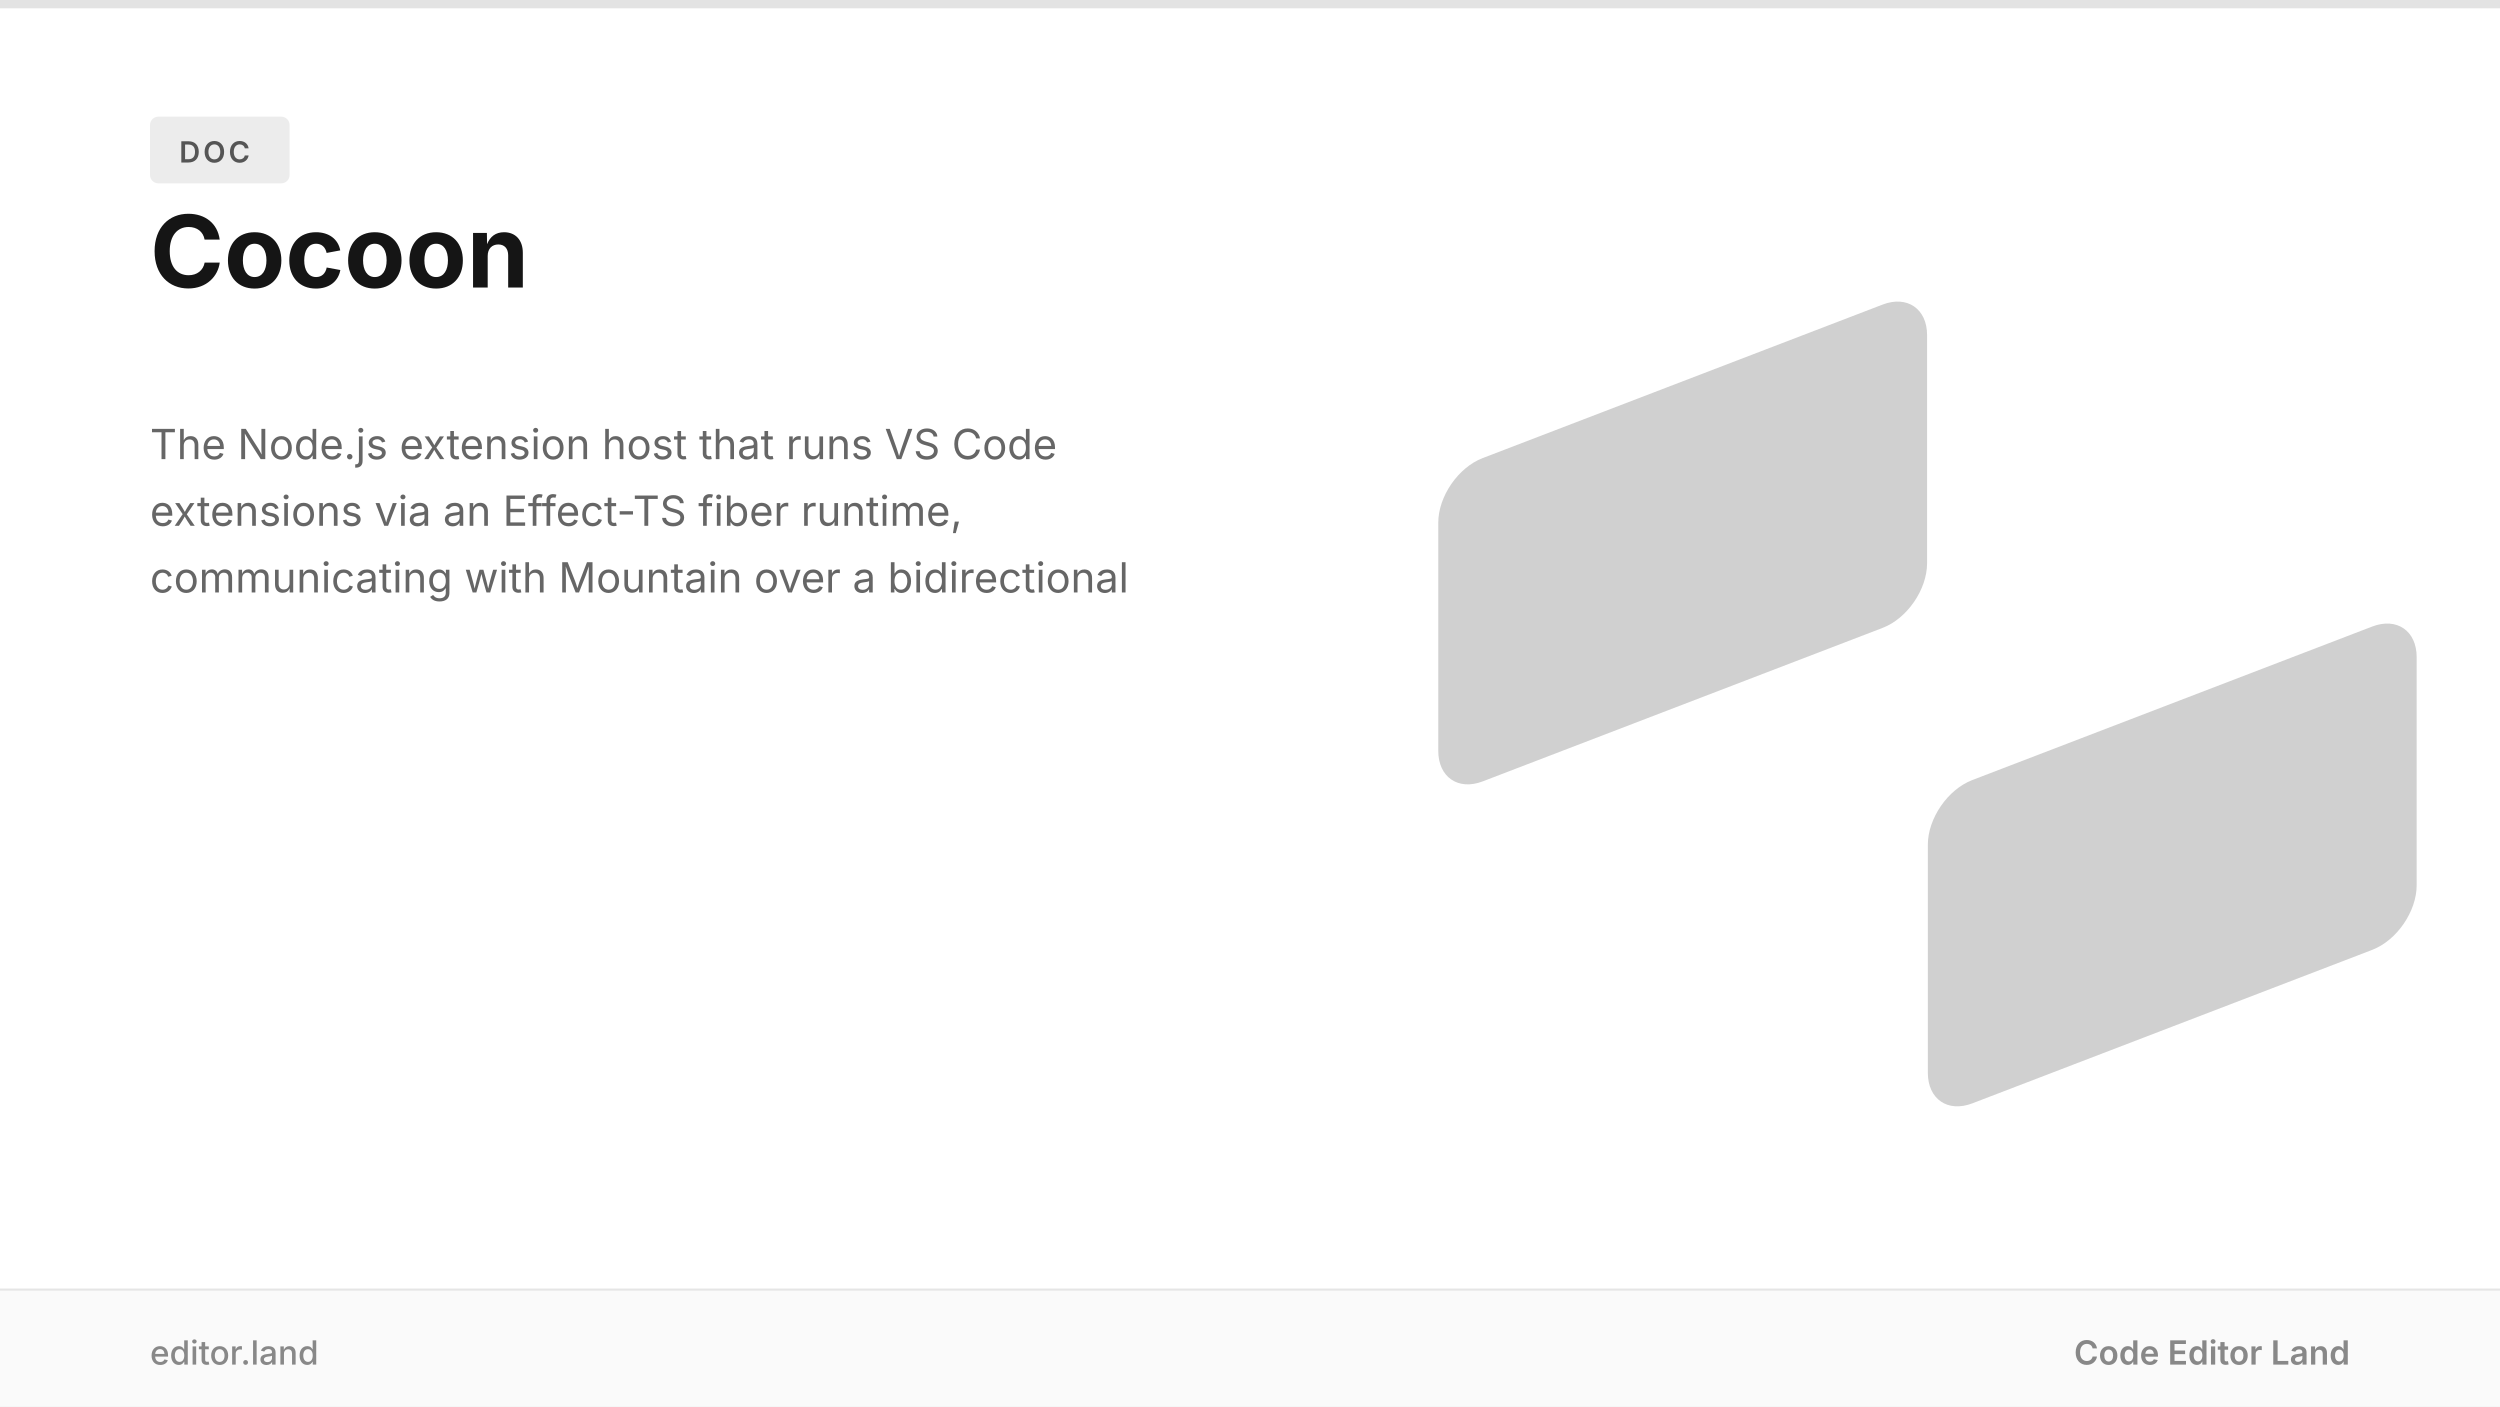
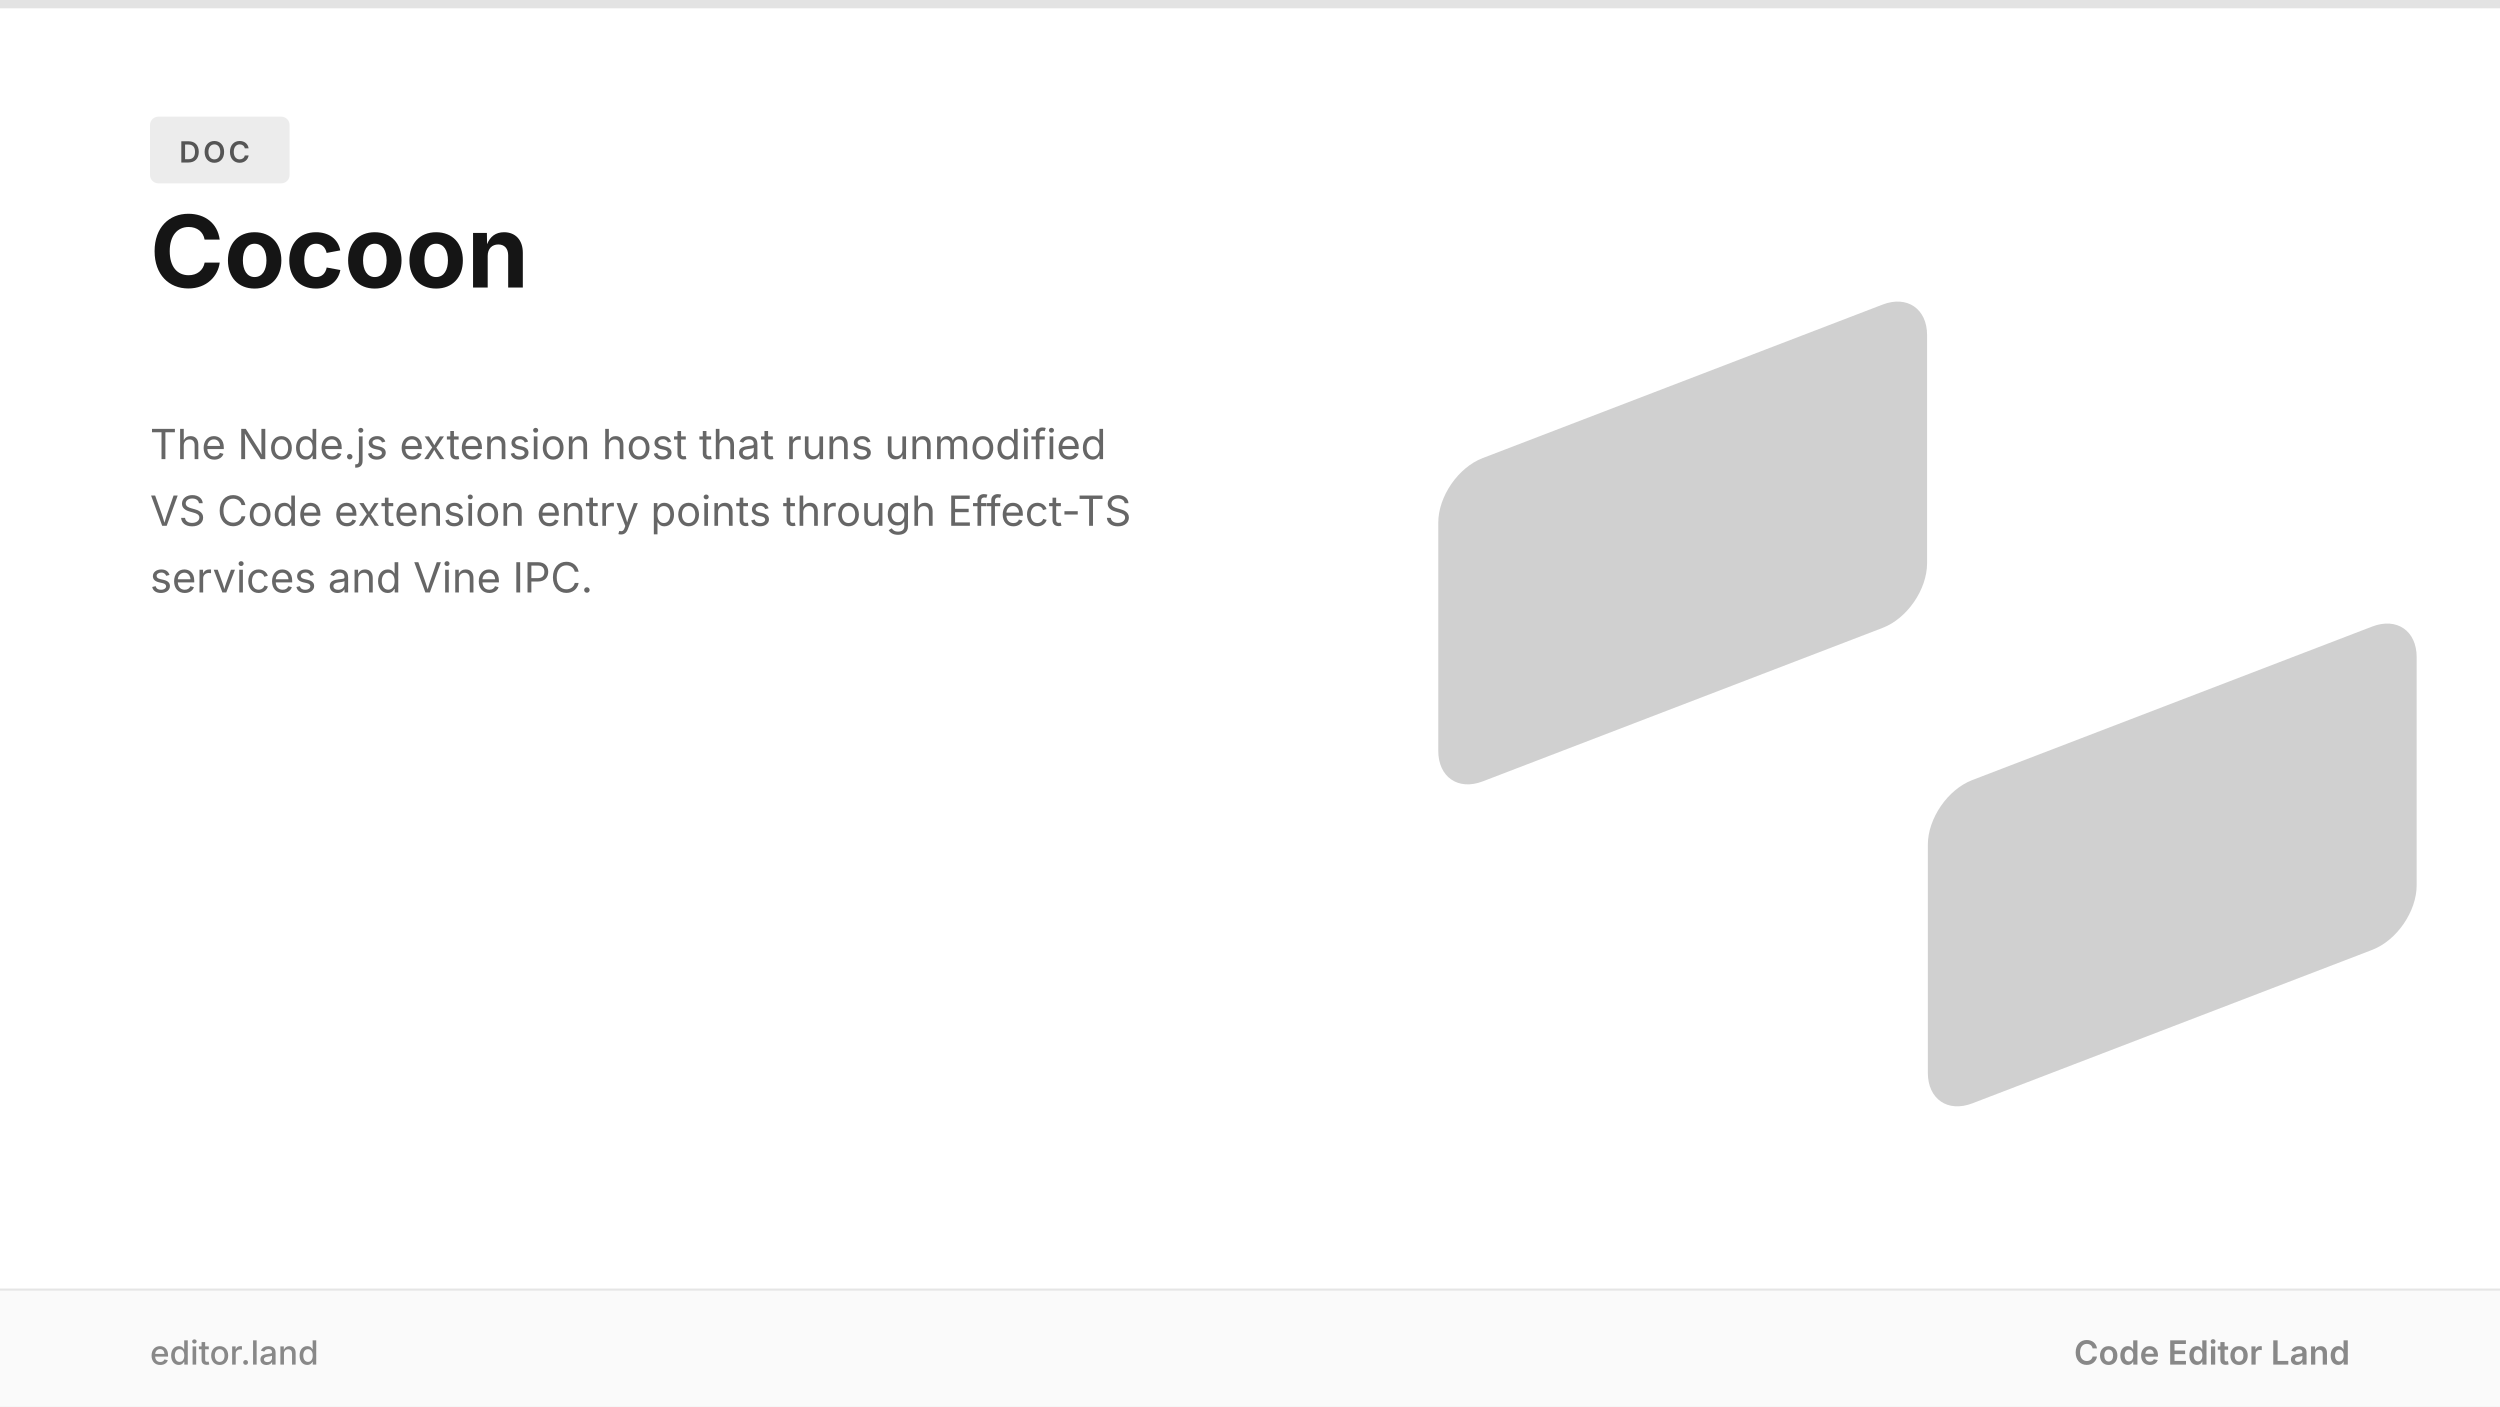
<svg xmlns="http://www.w3.org/2000/svg" width="1200" height="675" viewBox="0 0 1200 675">
  <path fill="#fff" d="M0 0h1200v675H0z" />
  <path fill="#151515" fill-opacity=".12" d="M0 0h1200v4H0z" />
  <rect width="1005.28" height="620.771" fill="#151515" fill-opacity=".2" rx="91.389" transform="matrix(-.2334 .08959 0 .25 925 138)" />
  <rect width="1005.28" height="620.771" fill="#151515" fill-opacity=".2" rx="91.389" transform="matrix(-.2334 .08959 0 .25 1160 292.55)" />
  <rect width="67" height="32" x="72" y="56" fill="#151515" fill-opacity=".08" rx="4" />
  <text x="86" y="78" fill="#555" font-family="system-ui, -apple-system, 'Segoe UI', sans-serif" font-size="14" font-weight="600" letter-spacing=".1em">DOC</text>
  <text x="72" y="138" fill="#151515" font-family="system-ui, -apple-system, 'Segoe UI', sans-serif" font-size="48" font-weight="700">Cocoon</text>
-   <text x="72" y="220.4" fill="#666" font-family="system-ui, -apple-system, 'Segoe UI', sans-serif" font-size="20" font-weight="400">The Node.js extension host that runs VS Code</text>
-   <text x="72" y="252.4" fill="#666" font-family="system-ui, -apple-system, 'Segoe UI', sans-serif" font-size="20" font-weight="400">extensions via an Effect-TS fiber runtime,</text>
-   <text x="72" y="284.4" fill="#666" font-family="system-ui, -apple-system, 'Segoe UI', sans-serif" font-size="20" font-weight="400">communicating with Mountain over a bidirectional</text>
+   <text x="72" y="220.4" fill="#666" font-family="system-ui, -apple-system, 'Segoe UI', sans-serif" font-size="20" font-weight="400">The Node.js extension host that runs unmodified</text>
+   <text x="72" y="252.4" fill="#666" font-family="system-ui, -apple-system, 'Segoe UI', sans-serif" font-size="20" font-weight="400">VS Code extension entry points through Effect-TS</text>
+   <text x="72" y="284.4" fill="#666" font-family="system-ui, -apple-system, 'Segoe UI', sans-serif" font-size="20" font-weight="400">services and Vine IPC.</text>
  <path fill="#fafafa" d="M0 619h1200v56H0z" />
  <path stroke="#e5e5e5" d="M0 619h1200" />
  <text x="72" y="655" fill="#888" font-family="system-ui, -apple-system, 'Segoe UI', sans-serif" font-size="16" font-weight="500">editor.land</text>
  <text x="1128" y="655" fill="#888" font-family="system-ui, -apple-system, 'Segoe UI', sans-serif" font-size="16" font-weight="600" text-anchor="end">Code Editor Land</text>
</svg>
